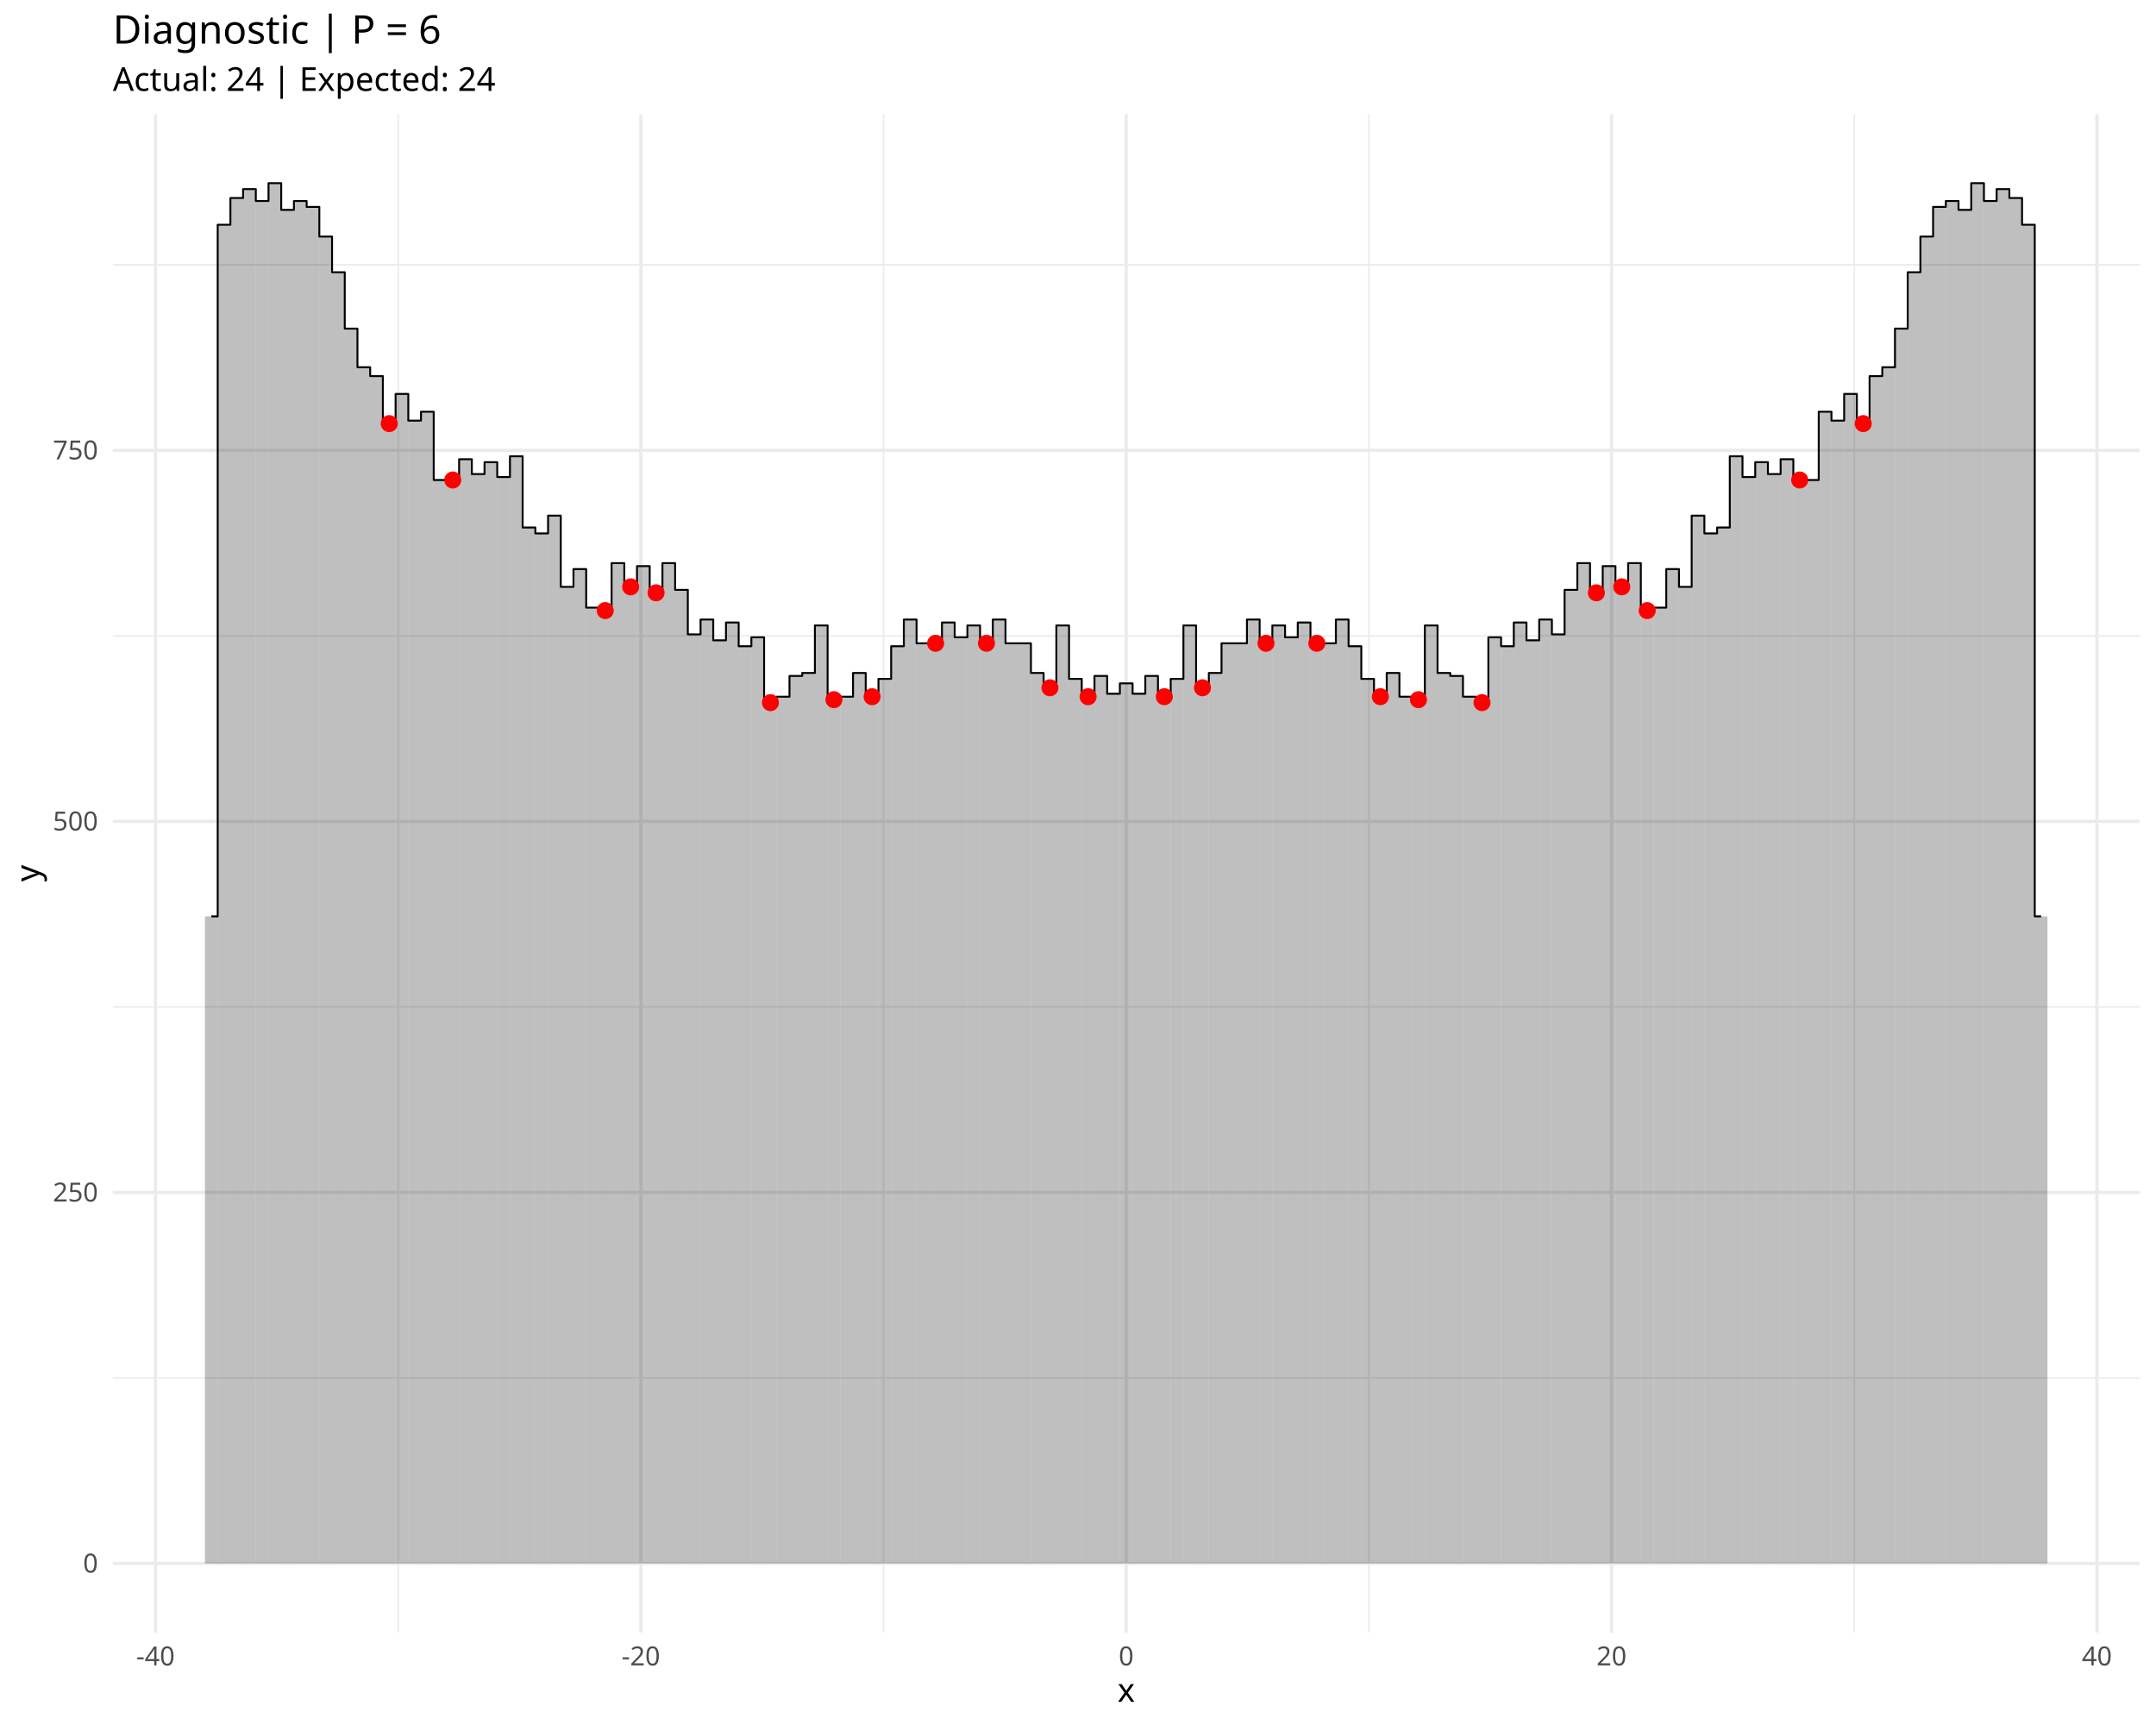
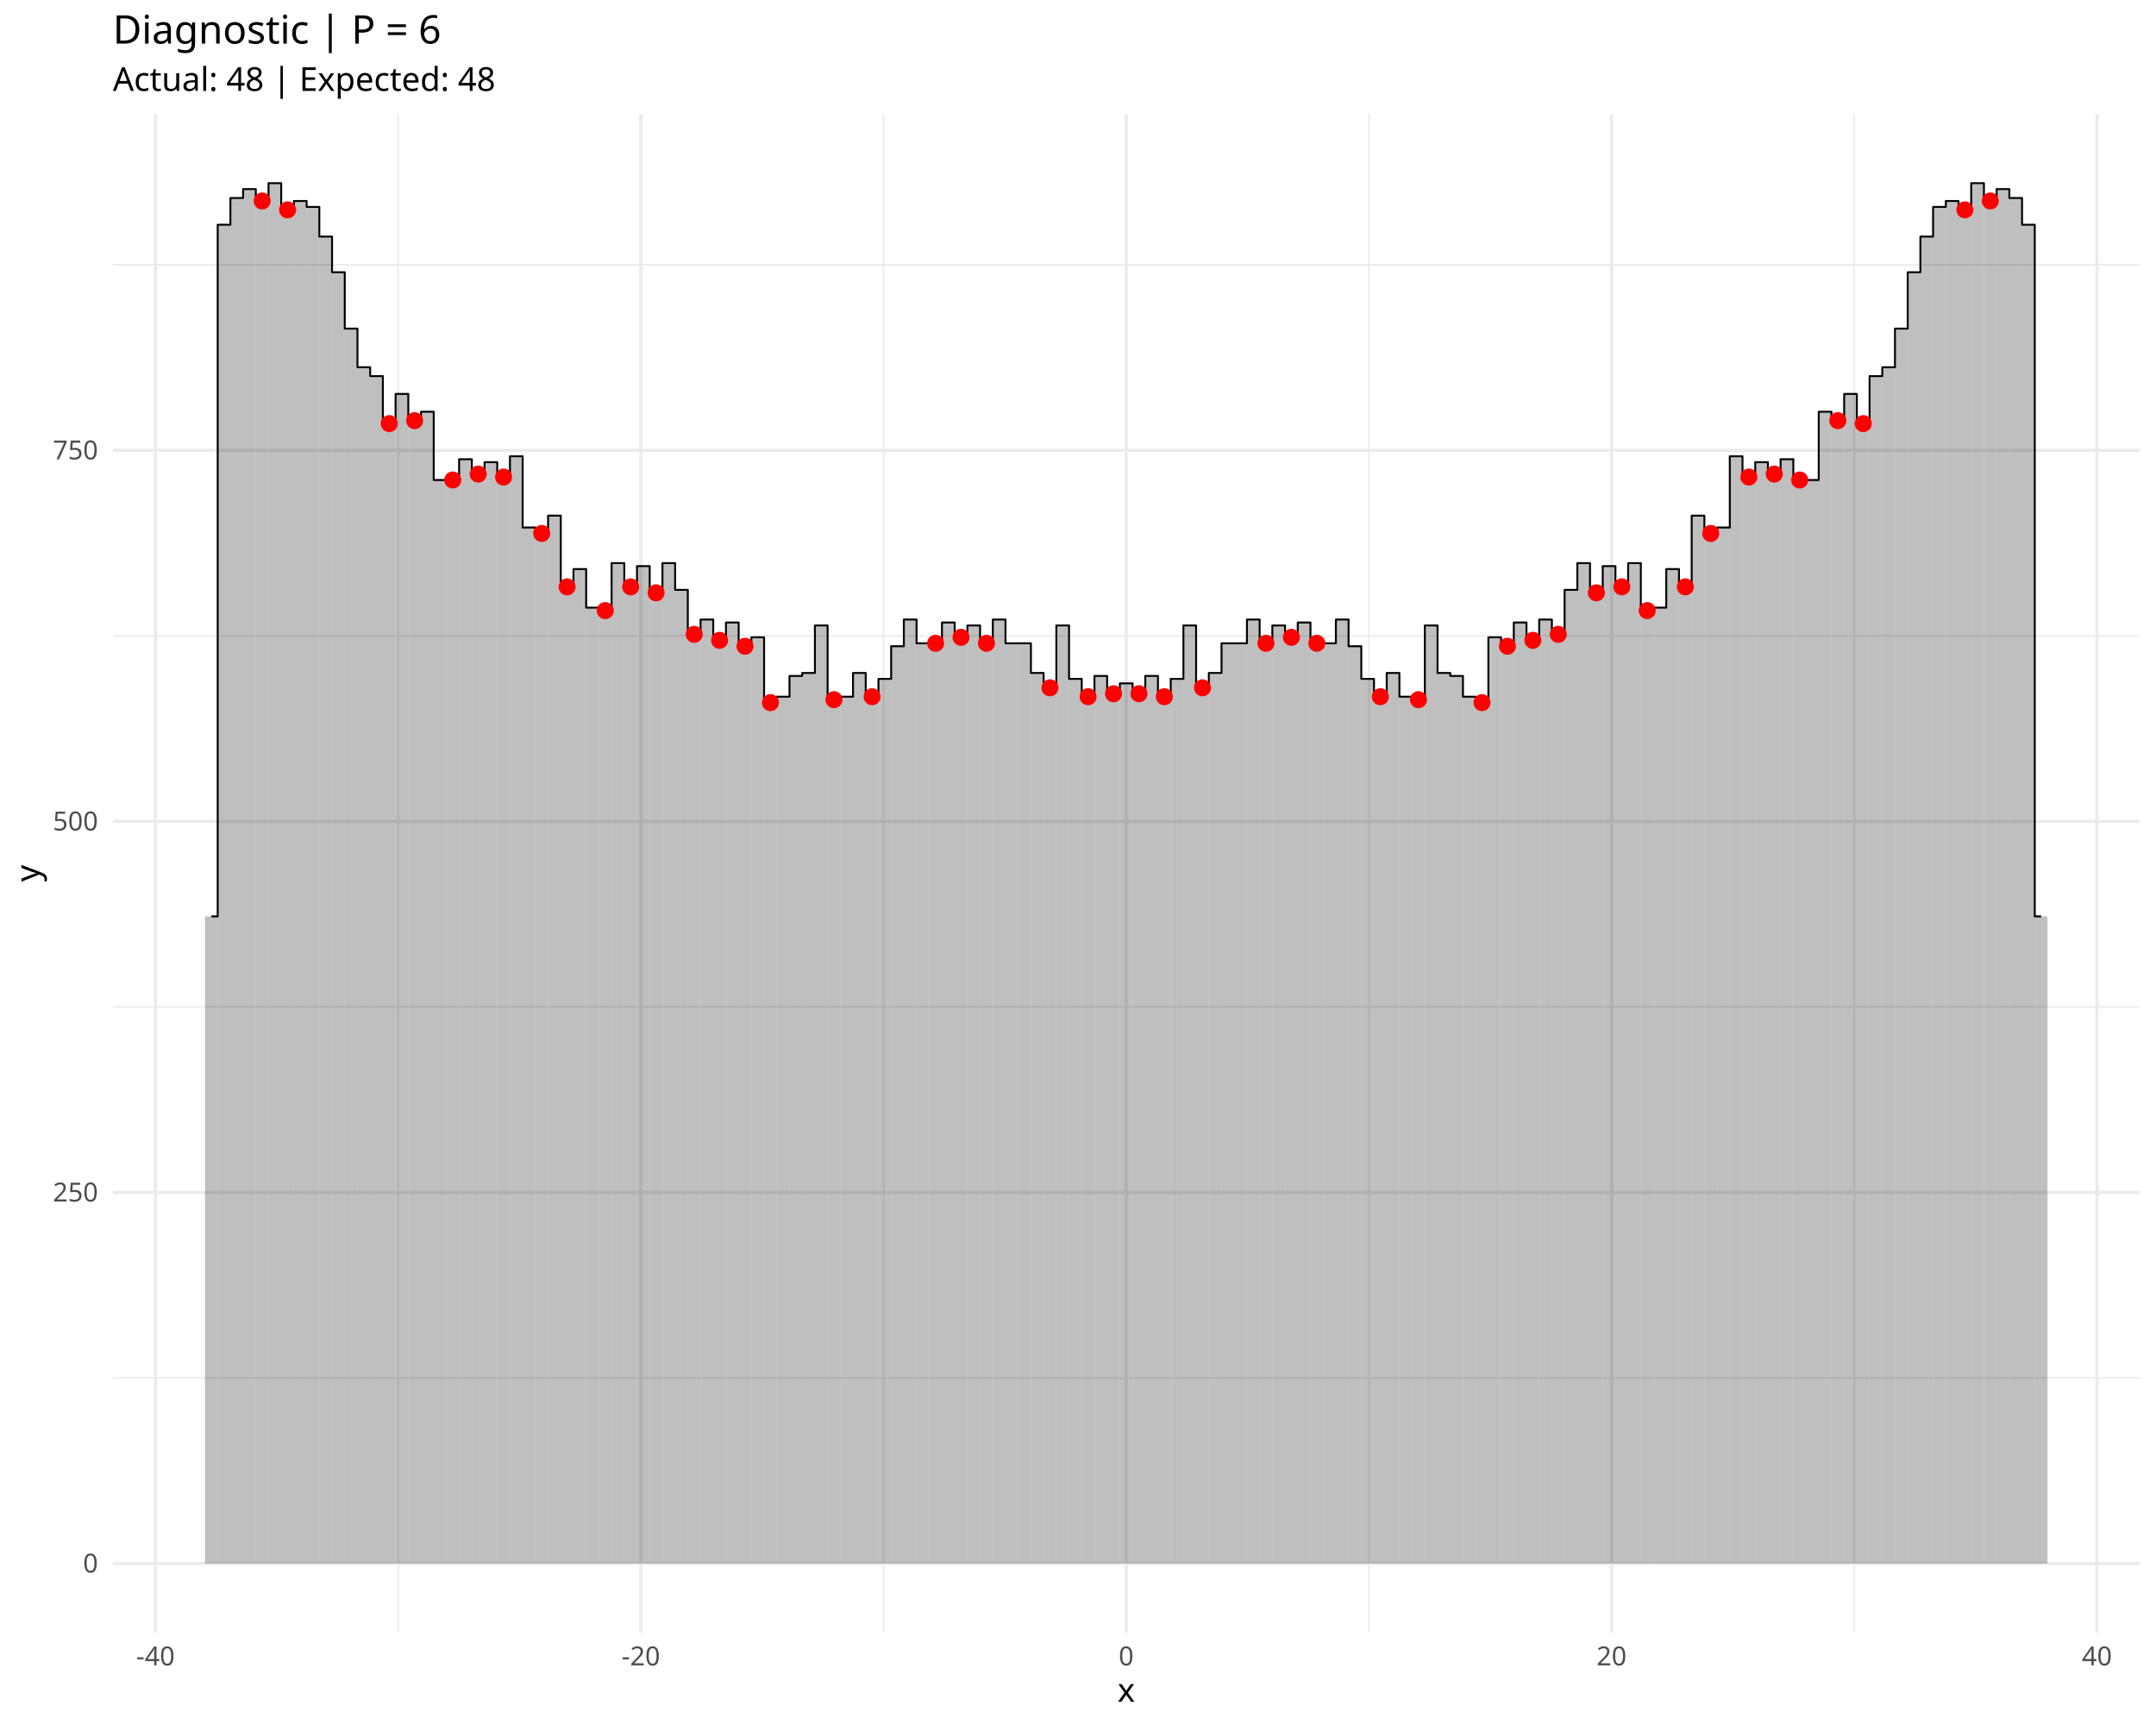
<svg xmlns="http://www.w3.org/2000/svg" class="svglite" data-engine-version="2.0" width="720.00pt" height="576.00pt" viewBox="0 0 720.00 576.00">
  <defs>
    <style type="text/css">
    .svglite line, .svglite polyline, .svglite polygon, .svglite path, .svglite rect, .svglite circle {
      fill: none;
      stroke: #000000;
      stroke-linecap: round;
      stroke-linejoin: round;
      stroke-miterlimit: 10.00;
    }
  </style>
  </defs>
  <rect width="100%" height="100%" style="stroke: none; fill: #FFFFFF;" />
  <defs>
    <clipPath id="cpMC4wMHw3MjAuMDB8MC4wMHw1NzYuMDA=">
      <rect x="0.00" y="0.00" width="720.00" height="576.00" />
    </clipPath>
  </defs>
  <g clip-path="url(#cpMC4wMHw3MjAuMDB8MC4wMHw1NzYuMDA=)">
    <rect x="0.00" y="0.00" width="720.00" height="576.00" style="stroke-width: 1.07; stroke: none; fill: #FFFFFF;" />
  </g>
  <defs>
    <clipPath id="cpMzcuNjl8NzE0LjUyfDM4LjEyfDU0NS4xMQ==">
      <rect x="37.69" y="38.12" width="676.83" height="507.00" />
    </clipPath>
  </defs>
  <g clip-path="url(#cpMzcuNjl8NzE0LjUyfDM4LjEyfDU0NS4xMQ==)">
    <polyline points="37.69,460.12 714.52,460.12 " style="stroke-width: 0.53; stroke: #EBEBEB; stroke-linecap: butt;" />
    <polyline points="37.69,336.22 714.52,336.22 " style="stroke-width: 0.53; stroke: #EBEBEB; stroke-linecap: butt;" />
    <polyline points="37.69,212.32 714.52,212.32 " style="stroke-width: 0.53; stroke: #EBEBEB; stroke-linecap: butt;" />
    <polyline points="37.69,88.42 714.52,88.42 " style="stroke-width: 0.53; stroke: #EBEBEB; stroke-linecap: butt;" />
    <polyline points="132.97,545.11 132.97,38.12 " style="stroke-width: 0.53; stroke: #EBEBEB; stroke-linecap: butt;" />
    <polyline points="295.06,545.11 295.06,38.12 " style="stroke-width: 0.53; stroke: #EBEBEB; stroke-linecap: butt;" />
    <polyline points="457.15,545.11 457.15,38.12 " style="stroke-width: 0.53; stroke: #EBEBEB; stroke-linecap: butt;" />
    <polyline points="619.24,545.11 619.24,38.12 " style="stroke-width: 0.53; stroke: #EBEBEB; stroke-linecap: butt;" />
    <polyline points="37.69,522.07 714.52,522.07 " style="stroke-width: 1.07; stroke: #EBEBEB; stroke-linecap: butt;" />
    <polyline points="37.69,398.17 714.52,398.17 " style="stroke-width: 1.07; stroke: #EBEBEB; stroke-linecap: butt;" />
    <polyline points="37.69,274.27 714.52,274.27 " style="stroke-width: 1.07; stroke: #EBEBEB; stroke-linecap: butt;" />
    <polyline points="37.69,150.37 714.52,150.37 " style="stroke-width: 1.07; stroke: #EBEBEB; stroke-linecap: butt;" />
    <polyline points="51.93,545.11 51.93,38.12 " style="stroke-width: 1.07; stroke: #EBEBEB; stroke-linecap: butt;" />
    <polyline points="214.02,545.11 214.02,38.12 " style="stroke-width: 1.07; stroke: #EBEBEB; stroke-linecap: butt;" />
    <polyline points="376.10,545.11 376.10,38.12 " style="stroke-width: 1.07; stroke: #EBEBEB; stroke-linecap: butt;" />
    <polyline points="538.19,545.11 538.19,38.12 " style="stroke-width: 1.07; stroke: #EBEBEB; stroke-linecap: butt;" />
    <polyline points="700.28,545.11 700.28,38.12 " style="stroke-width: 1.07; stroke: #EBEBEB; stroke-linecap: butt;" />
    <rect x="68.45" y="305.99" width="4.24" height="216.08" style="stroke-width: 1.07; stroke: none; stroke-linecap: butt; stroke-linejoin: miter; fill: #000000; fill-opacity: 0.25;" />
    <rect x="72.70" y="75.04" width="4.24" height="447.03" style="stroke-width: 1.07; stroke: none; stroke-linecap: butt; stroke-linejoin: miter; fill: #000000; fill-opacity: 0.25;" />
    <rect x="76.94" y="66.12" width="4.24" height="455.95" style="stroke-width: 1.07; stroke: none; stroke-linecap: butt; stroke-linejoin: miter; fill: #000000; fill-opacity: 0.25;" />
    <rect x="81.18" y="63.14" width="4.24" height="458.92" style="stroke-width: 1.07; stroke: none; stroke-linecap: butt; stroke-linejoin: miter; fill: #000000; fill-opacity: 0.25;" />
    <rect x="85.43" y="67.11" width="4.24" height="454.96" style="stroke-width: 1.07; stroke: none; stroke-linecap: butt; stroke-linejoin: miter; fill: #000000; fill-opacity: 0.25;" />
    <rect x="89.67" y="61.16" width="4.24" height="460.91" style="stroke-width: 1.07; stroke: none; stroke-linecap: butt; stroke-linejoin: miter; fill: #000000; fill-opacity: 0.25;" />
    <rect x="93.91" y="70.08" width="4.24" height="451.98" style="stroke-width: 1.07; stroke: none; stroke-linecap: butt; stroke-linejoin: miter; fill: #000000; fill-opacity: 0.25;" />
    <rect x="98.16" y="67.11" width="4.24" height="454.96" style="stroke-width: 1.07; stroke: none; stroke-linecap: butt; stroke-linejoin: miter; fill: #000000; fill-opacity: 0.25;" />
    <rect x="102.40" y="69.09" width="4.24" height="452.98" style="stroke-width: 1.07; stroke: none; stroke-linecap: butt; stroke-linejoin: miter; fill: #000000; fill-opacity: 0.25;" />
    <rect x="106.64" y="79.00" width="4.24" height="443.06" style="stroke-width: 1.07; stroke: none; stroke-linecap: butt; stroke-linejoin: miter; fill: #000000; fill-opacity: 0.25;" />
    <rect x="110.89" y="90.90" width="4.24" height="431.17" style="stroke-width: 1.07; stroke: none; stroke-linecap: butt; stroke-linejoin: miter; fill: #000000; fill-opacity: 0.25;" />
    <rect x="115.13" y="109.73" width="4.24" height="412.34" style="stroke-width: 1.07; stroke: none; stroke-linecap: butt; stroke-linejoin: miter; fill: #000000; fill-opacity: 0.25;" />
    <rect x="119.37" y="122.62" width="4.24" height="399.45" style="stroke-width: 1.07; stroke: none; stroke-linecap: butt; stroke-linejoin: miter; fill: #000000; fill-opacity: 0.25;" />
    <rect x="123.62" y="125.59" width="4.24" height="396.48" style="stroke-width: 1.07; stroke: none; stroke-linecap: butt; stroke-linejoin: miter; fill: #000000; fill-opacity: 0.25;" />
    <rect x="127.86" y="141.45" width="4.24" height="380.62" style="stroke-width: 1.07; stroke: none; stroke-linecap: butt; stroke-linejoin: miter; fill: #000000; fill-opacity: 0.25;" />
    <rect x="132.11" y="131.54" width="4.24" height="390.53" style="stroke-width: 1.07; stroke: none; stroke-linecap: butt; stroke-linejoin: miter; fill: #000000; fill-opacity: 0.25;" />
    <rect x="136.35" y="140.46" width="4.24" height="381.61" style="stroke-width: 1.07; stroke: none; stroke-linecap: butt; stroke-linejoin: miter; fill: #000000; fill-opacity: 0.25;" />
    <rect x="140.59" y="137.48" width="4.24" height="384.58" style="stroke-width: 1.07; stroke: none; stroke-linecap: butt; stroke-linejoin: miter; fill: #000000; fill-opacity: 0.25;" />
    <rect x="144.84" y="160.28" width="4.24" height="361.79" style="stroke-width: 1.07; stroke: none; stroke-linecap: butt; stroke-linejoin: miter; fill: #000000; fill-opacity: 0.25;" />
    <rect x="149.08" y="160.28" width="4.24" height="361.79" style="stroke-width: 1.07; stroke: none; stroke-linecap: butt; stroke-linejoin: miter; fill: #000000; fill-opacity: 0.25;" />
    <rect x="153.32" y="153.34" width="4.24" height="368.72" style="stroke-width: 1.07; stroke: none; stroke-linecap: butt; stroke-linejoin: miter; fill: #000000; fill-opacity: 0.25;" />
    <rect x="157.57" y="158.30" width="4.24" height="363.77" style="stroke-width: 1.07; stroke: none; stroke-linecap: butt; stroke-linejoin: miter; fill: #000000; fill-opacity: 0.25;" />
    <rect x="161.81" y="154.33" width="4.24" height="367.73" style="stroke-width: 1.07; stroke: none; stroke-linecap: butt; stroke-linejoin: miter; fill: #000000; fill-opacity: 0.25;" />
    <rect x="166.05" y="159.29" width="4.24" height="362.78" style="stroke-width: 1.07; stroke: none; stroke-linecap: butt; stroke-linejoin: miter; fill: #000000; fill-opacity: 0.25;" />
    <rect x="170.30" y="152.35" width="4.24" height="369.72" style="stroke-width: 1.07; stroke: none; stroke-linecap: butt; stroke-linejoin: miter; fill: #000000; fill-opacity: 0.25;" />
    <rect x="174.54" y="176.14" width="4.24" height="345.93" style="stroke-width: 1.07; stroke: none; stroke-linecap: butt; stroke-linejoin: miter; fill: #000000; fill-opacity: 0.25;" />
    <rect x="178.78" y="178.12" width="4.24" height="343.94" style="stroke-width: 1.07; stroke: none; stroke-linecap: butt; stroke-linejoin: miter; fill: #000000; fill-opacity: 0.25;" />
    <rect x="183.03" y="172.18" width="4.24" height="349.89" style="stroke-width: 1.07; stroke: none; stroke-linecap: butt; stroke-linejoin: miter; fill: #000000; fill-opacity: 0.25;" />
    <rect x="187.27" y="195.96" width="4.24" height="326.10" style="stroke-width: 1.07; stroke: none; stroke-linecap: butt; stroke-linejoin: miter; fill: #000000; fill-opacity: 0.25;" />
    <rect x="191.51" y="190.02" width="4.24" height="332.05" style="stroke-width: 1.07; stroke: none; stroke-linecap: butt; stroke-linejoin: miter; fill: #000000; fill-opacity: 0.25;" />
    <rect x="195.76" y="202.90" width="4.24" height="319.16" style="stroke-width: 1.07; stroke: none; stroke-linecap: butt; stroke-linejoin: miter; fill: #000000; fill-opacity: 0.25;" />
    <rect x="200.00" y="203.89" width="4.24" height="318.17" style="stroke-width: 1.07; stroke: none; stroke-linecap: butt; stroke-linejoin: miter; fill: #000000; fill-opacity: 0.25;" />
    <rect x="204.24" y="188.03" width="4.24" height="334.03" style="stroke-width: 1.07; stroke: none; stroke-linecap: butt; stroke-linejoin: miter; fill: #000000; fill-opacity: 0.25;" />
    <rect x="208.49" y="195.96" width="4.24" height="326.10" style="stroke-width: 1.07; stroke: none; stroke-linecap: butt; stroke-linejoin: miter; fill: #000000; fill-opacity: 0.25;" />
    <rect x="212.73" y="189.03" width="4.24" height="333.04" style="stroke-width: 1.07; stroke: none; stroke-linecap: butt; stroke-linejoin: miter; fill: #000000; fill-opacity: 0.25;" />
    <rect x="216.97" y="197.95" width="4.24" height="324.12" style="stroke-width: 1.07; stroke: none; stroke-linecap: butt; stroke-linejoin: miter; fill: #000000; fill-opacity: 0.25;" />
    <rect x="221.22" y="188.03" width="4.24" height="334.03" style="stroke-width: 1.07; stroke: none; stroke-linecap: butt; stroke-linejoin: miter; fill: #000000; fill-opacity: 0.25;" />
    <rect x="225.46" y="196.96" width="4.24" height="325.11" style="stroke-width: 1.07; stroke: none; stroke-linecap: butt; stroke-linejoin: miter; fill: #000000; fill-opacity: 0.25;" />
    <rect x="229.70" y="211.82" width="4.24" height="310.24" style="stroke-width: 1.07; stroke: none; stroke-linecap: butt; stroke-linejoin: miter; fill: #000000; fill-opacity: 0.25;" />
    <rect x="233.95" y="206.87" width="4.24" height="315.20" style="stroke-width: 1.07; stroke: none; stroke-linecap: butt; stroke-linejoin: miter; fill: #000000; fill-opacity: 0.25;" />
    <rect x="238.19" y="213.81" width="4.24" height="308.26" style="stroke-width: 1.07; stroke: none; stroke-linecap: butt; stroke-linejoin: miter; fill: #000000; fill-opacity: 0.25;" />
    <rect x="242.44" y="207.86" width="4.24" height="314.21" style="stroke-width: 1.07; stroke: none; stroke-linecap: butt; stroke-linejoin: miter; fill: #000000; fill-opacity: 0.25;" />
    <rect x="246.68" y="215.79" width="4.24" height="306.28" style="stroke-width: 1.07; stroke: none; stroke-linecap: butt; stroke-linejoin: miter; fill: #000000; fill-opacity: 0.25;" />
    <rect x="250.92" y="212.81" width="4.24" height="309.25" style="stroke-width: 1.07; stroke: none; stroke-linecap: butt; stroke-linejoin: miter; fill: #000000; fill-opacity: 0.25;" />
    <rect x="255.17" y="234.62" width="4.24" height="287.45" style="stroke-width: 1.07; stroke: none; stroke-linecap: butt; stroke-linejoin: miter; fill: #000000; fill-opacity: 0.25;" />
    <rect x="259.41" y="232.64" width="4.24" height="289.43" style="stroke-width: 1.07; stroke: none; stroke-linecap: butt; stroke-linejoin: miter; fill: #000000; fill-opacity: 0.25;" />
    <rect x="263.65" y="225.70" width="4.24" height="296.37" style="stroke-width: 1.07; stroke: none; stroke-linecap: butt; stroke-linejoin: miter; fill: #000000; fill-opacity: 0.25;" />
    <rect x="267.90" y="224.71" width="4.24" height="297.36" style="stroke-width: 1.07; stroke: none; stroke-linecap: butt; stroke-linejoin: miter; fill: #000000; fill-opacity: 0.25;" />
    <rect x="272.14" y="208.85" width="4.24" height="313.22" style="stroke-width: 1.07; stroke: none; stroke-linecap: butt; stroke-linejoin: miter; fill: #000000; fill-opacity: 0.25;" />
    <rect x="276.38" y="233.63" width="4.24" height="288.44" style="stroke-width: 1.07; stroke: none; stroke-linecap: butt; stroke-linejoin: miter; fill: #000000; fill-opacity: 0.25;" />
    <rect x="280.63" y="232.64" width="4.24" height="289.43" style="stroke-width: 1.07; stroke: none; stroke-linecap: butt; stroke-linejoin: miter; fill: #000000; fill-opacity: 0.25;" />
    <rect x="284.87" y="224.71" width="4.24" height="297.36" style="stroke-width: 1.07; stroke: none; stroke-linecap: butt; stroke-linejoin: miter; fill: #000000; fill-opacity: 0.25;" />
    <rect x="289.11" y="232.64" width="4.24" height="289.43" style="stroke-width: 1.07; stroke: none; stroke-linecap: butt; stroke-linejoin: miter; fill: #000000; fill-opacity: 0.25;" />
    <rect x="293.36" y="226.69" width="4.24" height="295.38" style="stroke-width: 1.07; stroke: none; stroke-linecap: butt; stroke-linejoin: miter; fill: #000000; fill-opacity: 0.25;" />
    <rect x="297.60" y="215.79" width="4.24" height="306.28" style="stroke-width: 1.07; stroke: none; stroke-linecap: butt; stroke-linejoin: miter; fill: #000000; fill-opacity: 0.25;" />
    <rect x="301.84" y="206.87" width="4.24" height="315.20" style="stroke-width: 1.07; stroke: none; stroke-linecap: butt; stroke-linejoin: miter; fill: #000000; fill-opacity: 0.25;" />
    <rect x="306.09" y="214.80" width="4.24" height="307.27" style="stroke-width: 1.07; stroke: none; stroke-linecap: butt; stroke-linejoin: miter; fill: #000000; fill-opacity: 0.25;" />
    <rect x="310.33" y="214.80" width="4.24" height="307.27" style="stroke-width: 1.07; stroke: none; stroke-linecap: butt; stroke-linejoin: miter; fill: #000000; fill-opacity: 0.25;" />
    <rect x="314.57" y="207.86" width="4.24" height="314.21" style="stroke-width: 1.07; stroke: none; stroke-linecap: butt; stroke-linejoin: miter; fill: #000000; fill-opacity: 0.25;" />
    <rect x="318.82" y="212.81" width="4.24" height="309.25" style="stroke-width: 1.07; stroke: none; stroke-linecap: butt; stroke-linejoin: miter; fill: #000000; fill-opacity: 0.25;" />
    <rect x="323.06" y="208.85" width="4.24" height="313.22" style="stroke-width: 1.07; stroke: none; stroke-linecap: butt; stroke-linejoin: miter; fill: #000000; fill-opacity: 0.25;" />
    <rect x="327.30" y="214.80" width="4.24" height="307.27" style="stroke-width: 1.07; stroke: none; stroke-linecap: butt; stroke-linejoin: miter; fill: #000000; fill-opacity: 0.25;" />
    <rect x="331.55" y="206.87" width="4.24" height="315.20" style="stroke-width: 1.07; stroke: none; stroke-linecap: butt; stroke-linejoin: miter; fill: #000000; fill-opacity: 0.25;" />
    <rect x="335.79" y="214.80" width="4.24" height="307.27" style="stroke-width: 1.07; stroke: none; stroke-linecap: butt; stroke-linejoin: miter; fill: #000000; fill-opacity: 0.25;" />
    <rect x="340.03" y="214.80" width="4.24" height="307.27" style="stroke-width: 1.07; stroke: none; stroke-linecap: butt; stroke-linejoin: miter; fill: #000000; fill-opacity: 0.25;" />
    <rect x="344.28" y="224.71" width="4.24" height="297.36" style="stroke-width: 1.07; stroke: none; stroke-linecap: butt; stroke-linejoin: miter; fill: #000000; fill-opacity: 0.25;" />
    <rect x="348.52" y="229.66" width="4.24" height="292.40" style="stroke-width: 1.07; stroke: none; stroke-linecap: butt; stroke-linejoin: miter; fill: #000000; fill-opacity: 0.25;" />
    <rect x="352.77" y="208.85" width="4.24" height="313.22" style="stroke-width: 1.07; stroke: none; stroke-linecap: butt; stroke-linejoin: miter; fill: #000000; fill-opacity: 0.25;" />
    <rect x="357.01" y="226.69" width="4.24" height="295.38" style="stroke-width: 1.07; stroke: none; stroke-linecap: butt; stroke-linejoin: miter; fill: #000000; fill-opacity: 0.25;" />
    <rect x="361.25" y="232.64" width="4.24" height="289.43" style="stroke-width: 1.07; stroke: none; stroke-linecap: butt; stroke-linejoin: miter; fill: #000000; fill-opacity: 0.25;" />
    <rect x="365.50" y="225.70" width="4.24" height="296.37" style="stroke-width: 1.07; stroke: none; stroke-linecap: butt; stroke-linejoin: miter; fill: #000000; fill-opacity: 0.25;" />
    <rect x="369.74" y="231.65" width="4.24" height="290.42" style="stroke-width: 1.07; stroke: none; stroke-linecap: butt; stroke-linejoin: miter; fill: #000000; fill-opacity: 0.25;" />
    <rect x="373.98" y="228.18" width="4.24" height="293.89" style="stroke-width: 1.07; stroke: none; stroke-linecap: butt; stroke-linejoin: miter; fill: #000000; fill-opacity: 0.25;" />
    <rect x="378.23" y="231.65" width="4.24" height="290.42" style="stroke-width: 1.07; stroke: none; stroke-linecap: butt; stroke-linejoin: miter; fill: #000000; fill-opacity: 0.25;" />
    <rect x="382.47" y="225.70" width="4.24" height="296.37" style="stroke-width: 1.07; stroke: none; stroke-linecap: butt; stroke-linejoin: miter; fill: #000000; fill-opacity: 0.25;" />
    <rect x="386.71" y="232.64" width="4.24" height="289.43" style="stroke-width: 1.07; stroke: none; stroke-linecap: butt; stroke-linejoin: miter; fill: #000000; fill-opacity: 0.25;" />
    <rect x="390.96" y="226.69" width="4.24" height="295.38" style="stroke-width: 1.07; stroke: none; stroke-linecap: butt; stroke-linejoin: miter; fill: #000000; fill-opacity: 0.25;" />
    <rect x="395.20" y="208.85" width="4.24" height="313.22" style="stroke-width: 1.07; stroke: none; stroke-linecap: butt; stroke-linejoin: miter; fill: #000000; fill-opacity: 0.25;" />
    <rect x="399.44" y="229.66" width="4.24" height="292.40" style="stroke-width: 1.07; stroke: none; stroke-linecap: butt; stroke-linejoin: miter; fill: #000000; fill-opacity: 0.25;" />
    <rect x="403.69" y="224.71" width="4.24" height="297.36" style="stroke-width: 1.07; stroke: none; stroke-linecap: butt; stroke-linejoin: miter; fill: #000000; fill-opacity: 0.25;" />
    <rect x="407.93" y="214.80" width="4.24" height="307.27" style="stroke-width: 1.07; stroke: none; stroke-linecap: butt; stroke-linejoin: miter; fill: #000000; fill-opacity: 0.25;" />
    <rect x="412.17" y="214.80" width="4.24" height="307.27" style="stroke-width: 1.07; stroke: none; stroke-linecap: butt; stroke-linejoin: miter; fill: #000000; fill-opacity: 0.25;" />
    <rect x="416.42" y="206.87" width="4.24" height="315.20" style="stroke-width: 1.07; stroke: none; stroke-linecap: butt; stroke-linejoin: miter; fill: #000000; fill-opacity: 0.25;" />
    <rect x="420.66" y="214.80" width="4.24" height="307.27" style="stroke-width: 1.07; stroke: none; stroke-linecap: butt; stroke-linejoin: miter; fill: #000000; fill-opacity: 0.25;" />
    <rect x="424.90" y="208.85" width="4.24" height="313.22" style="stroke-width: 1.07; stroke: none; stroke-linecap: butt; stroke-linejoin: miter; fill: #000000; fill-opacity: 0.25;" />
    <rect x="429.15" y="212.81" width="4.24" height="309.25" style="stroke-width: 1.07; stroke: none; stroke-linecap: butt; stroke-linejoin: miter; fill: #000000; fill-opacity: 0.25;" />
    <rect x="433.39" y="207.86" width="4.24" height="314.21" style="stroke-width: 1.07; stroke: none; stroke-linecap: butt; stroke-linejoin: miter; fill: #000000; fill-opacity: 0.25;" />
    <rect x="437.63" y="214.80" width="4.24" height="307.27" style="stroke-width: 1.07; stroke: none; stroke-linecap: butt; stroke-linejoin: miter; fill: #000000; fill-opacity: 0.25;" />
    <rect x="441.88" y="214.80" width="4.24" height="307.27" style="stroke-width: 1.07; stroke: none; stroke-linecap: butt; stroke-linejoin: miter; fill: #000000; fill-opacity: 0.25;" />
    <rect x="446.12" y="206.87" width="4.24" height="315.20" style="stroke-width: 1.07; stroke: none; stroke-linecap: butt; stroke-linejoin: miter; fill: #000000; fill-opacity: 0.25;" />
    <rect x="450.36" y="215.79" width="4.24" height="306.28" style="stroke-width: 1.07; stroke: none; stroke-linecap: butt; stroke-linejoin: miter; fill: #000000; fill-opacity: 0.25;" />
    <rect x="454.61" y="226.69" width="4.24" height="295.38" style="stroke-width: 1.07; stroke: none; stroke-linecap: butt; stroke-linejoin: miter; fill: #000000; fill-opacity: 0.25;" />
    <rect x="458.85" y="232.64" width="4.24" height="289.43" style="stroke-width: 1.07; stroke: none; stroke-linecap: butt; stroke-linejoin: miter; fill: #000000; fill-opacity: 0.25;" />
    <rect x="463.10" y="224.71" width="4.24" height="297.36" style="stroke-width: 1.07; stroke: none; stroke-linecap: butt; stroke-linejoin: miter; fill: #000000; fill-opacity: 0.25;" />
    <rect x="467.34" y="232.64" width="4.24" height="289.43" style="stroke-width: 1.07; stroke: none; stroke-linecap: butt; stroke-linejoin: miter; fill: #000000; fill-opacity: 0.25;" />
    <rect x="471.58" y="233.63" width="4.24" height="288.44" style="stroke-width: 1.07; stroke: none; stroke-linecap: butt; stroke-linejoin: miter; fill: #000000; fill-opacity: 0.25;" />
    <rect x="475.83" y="208.85" width="4.24" height="313.22" style="stroke-width: 1.07; stroke: none; stroke-linecap: butt; stroke-linejoin: miter; fill: #000000; fill-opacity: 0.25;" />
    <rect x="480.07" y="224.71" width="4.24" height="297.36" style="stroke-width: 1.07; stroke: none; stroke-linecap: butt; stroke-linejoin: miter; fill: #000000; fill-opacity: 0.25;" />
    <rect x="484.31" y="225.70" width="4.24" height="296.37" style="stroke-width: 1.07; stroke: none; stroke-linecap: butt; stroke-linejoin: miter; fill: #000000; fill-opacity: 0.25;" />
    <rect x="488.56" y="232.64" width="4.24" height="289.43" style="stroke-width: 1.07; stroke: none; stroke-linecap: butt; stroke-linejoin: miter; fill: #000000; fill-opacity: 0.25;" />
    <rect x="492.80" y="234.62" width="4.24" height="287.45" style="stroke-width: 1.07; stroke: none; stroke-linecap: butt; stroke-linejoin: miter; fill: #000000; fill-opacity: 0.25;" />
    <rect x="497.04" y="212.81" width="4.24" height="309.25" style="stroke-width: 1.07; stroke: none; stroke-linecap: butt; stroke-linejoin: miter; fill: #000000; fill-opacity: 0.25;" />
    <rect x="501.29" y="215.79" width="4.24" height="306.28" style="stroke-width: 1.07; stroke: none; stroke-linecap: butt; stroke-linejoin: miter; fill: #000000; fill-opacity: 0.25;" />
    <rect x="505.53" y="207.86" width="4.24" height="314.21" style="stroke-width: 1.07; stroke: none; stroke-linecap: butt; stroke-linejoin: miter; fill: #000000; fill-opacity: 0.25;" />
    <rect x="509.77" y="213.81" width="4.24" height="308.26" style="stroke-width: 1.07; stroke: none; stroke-linecap: butt; stroke-linejoin: miter; fill: #000000; fill-opacity: 0.25;" />
    <rect x="514.02" y="206.87" width="4.24" height="315.20" style="stroke-width: 1.07; stroke: none; stroke-linecap: butt; stroke-linejoin: miter; fill: #000000; fill-opacity: 0.25;" />
    <rect x="518.26" y="211.82" width="4.24" height="310.24" style="stroke-width: 1.07; stroke: none; stroke-linecap: butt; stroke-linejoin: miter; fill: #000000; fill-opacity: 0.25;" />
    <rect x="522.50" y="196.96" width="4.24" height="325.11" style="stroke-width: 1.07; stroke: none; stroke-linecap: butt; stroke-linejoin: miter; fill: #000000; fill-opacity: 0.25;" />
    <rect x="526.75" y="188.03" width="4.24" height="334.03" style="stroke-width: 1.07; stroke: none; stroke-linecap: butt; stroke-linejoin: miter; fill: #000000; fill-opacity: 0.25;" />
    <rect x="530.99" y="197.95" width="4.24" height="324.12" style="stroke-width: 1.07; stroke: none; stroke-linecap: butt; stroke-linejoin: miter; fill: #000000; fill-opacity: 0.25;" />
    <rect x="535.23" y="189.03" width="4.24" height="333.04" style="stroke-width: 1.07; stroke: none; stroke-linecap: butt; stroke-linejoin: miter; fill: #000000; fill-opacity: 0.25;" />
    <rect x="539.48" y="195.96" width="4.24" height="326.10" style="stroke-width: 1.07; stroke: none; stroke-linecap: butt; stroke-linejoin: miter; fill: #000000; fill-opacity: 0.25;" />
    <rect x="543.72" y="188.03" width="4.24" height="334.03" style="stroke-width: 1.07; stroke: none; stroke-linecap: butt; stroke-linejoin: miter; fill: #000000; fill-opacity: 0.25;" />
    <rect x="547.96" y="203.89" width="4.24" height="318.17" style="stroke-width: 1.07; stroke: none; stroke-linecap: butt; stroke-linejoin: miter; fill: #000000; fill-opacity: 0.25;" />
    <rect x="552.21" y="202.90" width="4.24" height="319.16" style="stroke-width: 1.07; stroke: none; stroke-linecap: butt; stroke-linejoin: miter; fill: #000000; fill-opacity: 0.25;" />
    <rect x="556.45" y="190.02" width="4.24" height="332.05" style="stroke-width: 1.07; stroke: none; stroke-linecap: butt; stroke-linejoin: miter; fill: #000000; fill-opacity: 0.25;" />
    <rect x="560.70" y="195.96" width="4.24" height="326.10" style="stroke-width: 1.07; stroke: none; stroke-linecap: butt; stroke-linejoin: miter; fill: #000000; fill-opacity: 0.25;" />
    <rect x="564.94" y="172.18" width="4.24" height="349.89" style="stroke-width: 1.07; stroke: none; stroke-linecap: butt; stroke-linejoin: miter; fill: #000000; fill-opacity: 0.25;" />
    <rect x="569.18" y="178.12" width="4.24" height="343.94" style="stroke-width: 1.07; stroke: none; stroke-linecap: butt; stroke-linejoin: miter; fill: #000000; fill-opacity: 0.25;" />
    <rect x="573.43" y="176.14" width="4.24" height="345.93" style="stroke-width: 1.07; stroke: none; stroke-linecap: butt; stroke-linejoin: miter; fill: #000000; fill-opacity: 0.25;" />
    <rect x="577.67" y="152.35" width="4.24" height="369.72" style="stroke-width: 1.07; stroke: none; stroke-linecap: butt; stroke-linejoin: miter; fill: #000000; fill-opacity: 0.25;" />
    <rect x="581.91" y="159.29" width="4.24" height="362.78" style="stroke-width: 1.07; stroke: none; stroke-linecap: butt; stroke-linejoin: miter; fill: #000000; fill-opacity: 0.25;" />
    <rect x="586.16" y="154.33" width="4.24" height="367.73" style="stroke-width: 1.07; stroke: none; stroke-linecap: butt; stroke-linejoin: miter; fill: #000000; fill-opacity: 0.25;" />
    <rect x="590.40" y="158.30" width="4.24" height="363.77" style="stroke-width: 1.07; stroke: none; stroke-linecap: butt; stroke-linejoin: miter; fill: #000000; fill-opacity: 0.25;" />
    <rect x="594.64" y="153.34" width="4.24" height="368.72" style="stroke-width: 1.07; stroke: none; stroke-linecap: butt; stroke-linejoin: miter; fill: #000000; fill-opacity: 0.25;" />
    <rect x="598.89" y="160.28" width="4.24" height="361.79" style="stroke-width: 1.07; stroke: none; stroke-linecap: butt; stroke-linejoin: miter; fill: #000000; fill-opacity: 0.25;" />
    <rect x="603.13" y="160.28" width="4.24" height="361.79" style="stroke-width: 1.07; stroke: none; stroke-linecap: butt; stroke-linejoin: miter; fill: #000000; fill-opacity: 0.25;" />
    <rect x="607.37" y="137.48" width="4.24" height="384.58" style="stroke-width: 1.07; stroke: none; stroke-linecap: butt; stroke-linejoin: miter; fill: #000000; fill-opacity: 0.25;" />
    <rect x="611.62" y="140.46" width="4.24" height="381.61" style="stroke-width: 1.07; stroke: none; stroke-linecap: butt; stroke-linejoin: miter; fill: #000000; fill-opacity: 0.25;" />
    <rect x="615.86" y="131.54" width="4.24" height="390.53" style="stroke-width: 1.07; stroke: none; stroke-linecap: butt; stroke-linejoin: miter; fill: #000000; fill-opacity: 0.25;" />
    <rect x="620.10" y="141.45" width="4.24" height="380.62" style="stroke-width: 1.07; stroke: none; stroke-linecap: butt; stroke-linejoin: miter; fill: #000000; fill-opacity: 0.25;" />
    <rect x="624.35" y="125.59" width="4.24" height="396.48" style="stroke-width: 1.07; stroke: none; stroke-linecap: butt; stroke-linejoin: miter; fill: #000000; fill-opacity: 0.25;" />
    <rect x="628.59" y="122.62" width="4.24" height="399.45" style="stroke-width: 1.07; stroke: none; stroke-linecap: butt; stroke-linejoin: miter; fill: #000000; fill-opacity: 0.25;" />
    <rect x="632.83" y="109.73" width="4.24" height="412.34" style="stroke-width: 1.07; stroke: none; stroke-linecap: butt; stroke-linejoin: miter; fill: #000000; fill-opacity: 0.25;" />
    <rect x="637.08" y="90.90" width="4.24" height="431.17" style="stroke-width: 1.07; stroke: none; stroke-linecap: butt; stroke-linejoin: miter; fill: #000000; fill-opacity: 0.25;" />
    <rect x="641.32" y="79.00" width="4.24" height="443.06" style="stroke-width: 1.07; stroke: none; stroke-linecap: butt; stroke-linejoin: miter; fill: #000000; fill-opacity: 0.25;" />
    <rect x="645.56" y="69.09" width="4.24" height="452.98" style="stroke-width: 1.07; stroke: none; stroke-linecap: butt; stroke-linejoin: miter; fill: #000000; fill-opacity: 0.25;" />
    <rect x="649.81" y="67.11" width="4.24" height="454.96" style="stroke-width: 1.07; stroke: none; stroke-linecap: butt; stroke-linejoin: miter; fill: #000000; fill-opacity: 0.25;" />
    <rect x="654.05" y="70.08" width="4.24" height="451.98" style="stroke-width: 1.07; stroke: none; stroke-linecap: butt; stroke-linejoin: miter; fill: #000000; fill-opacity: 0.25;" />
    <rect x="658.29" y="61.16" width="4.24" height="460.91" style="stroke-width: 1.07; stroke: none; stroke-linecap: butt; stroke-linejoin: miter; fill: #000000; fill-opacity: 0.25;" />
    <rect x="662.54" y="67.11" width="4.24" height="454.96" style="stroke-width: 1.07; stroke: none; stroke-linecap: butt; stroke-linejoin: miter; fill: #000000; fill-opacity: 0.25;" />
    <rect x="666.78" y="63.14" width="4.24" height="458.92" style="stroke-width: 1.07; stroke: none; stroke-linecap: butt; stroke-linejoin: miter; fill: #000000; fill-opacity: 0.25;" />
    <rect x="671.03" y="66.12" width="4.24" height="455.95" style="stroke-width: 1.07; stroke: none; stroke-linecap: butt; stroke-linejoin: miter; fill: #000000; fill-opacity: 0.25;" />
    <rect x="675.27" y="75.04" width="4.24" height="447.03" style="stroke-width: 1.07; stroke: none; stroke-linecap: butt; stroke-linejoin: miter; fill: #000000; fill-opacity: 0.25;" />
    <rect x="679.51" y="305.99" width="4.24" height="216.08" style="stroke-width: 1.07; stroke: none; stroke-linecap: butt; stroke-linejoin: miter; fill: #000000; fill-opacity: 0.25;" />
    <polyline points="70.58,305.99 72.70,305.99 72.70,75.04 76.94,75.04 76.94,66.12 81.18,66.12 81.18,63.14 85.43,63.14 85.43,67.11 89.67,67.11 89.67,61.16 93.91,61.16 93.91,70.08 98.16,70.08 98.16,67.11 102.40,67.11 102.40,69.09 106.64,69.09 106.64,79.00 110.89,79.00 110.89,90.90 115.13,90.90 115.13,109.73 119.37,109.73 119.37,122.62 123.62,122.62 123.62,125.59 127.86,125.59 127.86,141.45 132.11,141.45 132.11,131.54 136.35,131.54 136.35,140.46 140.59,140.46 140.59,137.48 144.84,137.48 144.84,160.28 149.08,160.28 149.08,160.28 153.32,160.28 153.32,153.34 157.57,153.34 157.57,158.30 161.81,158.30 161.81,154.33 166.05,154.33 166.05,159.29 170.30,159.29 170.30,152.35 174.54,152.35 174.54,176.14 178.78,176.14 178.78,178.12 183.03,178.12 183.03,172.18 187.27,172.18 187.27,195.96 191.51,195.96 191.51,190.02 195.76,190.02 195.76,202.90 200.00,202.90 200.00,203.89 204.24,203.89 204.24,188.03 208.49,188.03 208.49,195.96 212.73,195.96 212.73,189.03 216.97,189.03 216.97,197.95 221.22,197.95 221.22,188.03 225.46,188.03 225.46,196.96 229.70,196.96 229.70,211.82 233.95,211.82 233.95,206.87 238.19,206.87 238.19,213.81 242.44,213.81 242.44,207.86 246.68,207.86 246.68,215.79 250.92,215.79 250.92,212.81 255.17,212.81 255.17,234.62 259.41,234.62 259.41,232.64 263.65,232.64 263.65,225.70 267.90,225.70 267.90,224.71 272.14,224.71 272.14,208.85 276.38,208.85 276.38,233.63 280.63,233.63 280.63,232.64 284.87,232.64 284.87,224.71 289.11,224.71 289.11,232.64 293.36,232.64 293.36,226.69 297.60,226.69 297.60,215.79 301.84,215.79 301.84,206.87 306.09,206.87 306.09,214.80 310.33,214.80 310.33,214.80 314.57,214.80 314.57,207.86 318.82,207.86 318.82,212.81 323.06,212.81 323.06,208.85 327.30,208.85 327.30,214.80 331.55,214.80 331.55,206.87 335.79,206.87 335.79,214.80 340.03,214.80 340.03,214.80 344.28,214.80 344.28,224.71 348.52,224.71 348.52,229.66 352.77,229.66 352.77,208.85 357.01,208.85 357.01,226.69 361.25,226.69 361.25,232.64 365.50,232.64 365.50,225.70 369.74,225.70 369.74,231.65 373.98,231.65 373.98,228.18 378.23,228.18 378.23,231.65 382.47,231.65 382.47,225.70 386.71,225.70 386.71,232.64 390.96,232.64 390.96,226.69 395.20,226.69 395.20,208.85 399.44,208.85 399.44,229.66 403.69,229.66 403.69,224.71 407.93,224.71 407.93,214.80 412.17,214.80 412.17,214.80 416.42,214.80 416.42,206.87 420.66,206.87 420.66,214.80 424.90,214.80 424.90,208.85 429.15,208.85 429.15,212.81 433.39,212.81 433.39,207.86 437.63,207.86 437.63,214.80 441.88,214.80 441.88,214.80 446.12,214.80 446.12,206.87 450.36,206.87 450.36,215.79 454.61,215.79 454.61,226.69 458.85,226.69 458.85,232.64 463.10,232.64 463.10,224.71 467.34,224.71 467.34,232.64 471.58,232.64 471.58,233.63 475.83,233.63 475.83,208.85 480.07,208.85 480.07,224.71 484.31,224.71 484.31,225.70 488.56,225.70 488.56,232.64 492.80,232.64 492.80,234.62 497.04,234.62 497.04,212.81 501.29,212.81 501.29,215.79 505.53,215.79 505.53,207.86 509.77,207.86 509.77,213.81 514.02,213.81 514.02,206.87 518.26,206.87 518.26,211.82 522.50,211.82 522.50,196.96 526.75,196.96 526.75,188.03 530.99,188.03 530.99,197.95 535.23,197.95 535.23,189.03 539.48,189.03 539.48,195.96 543.72,195.96 543.72,188.03 547.96,188.03 547.96,203.89 552.21,203.89 552.21,202.90 556.45,202.90 556.45,190.02 560.70,190.02 560.70,195.96 564.94,195.96 564.94,172.18 569.18,172.18 569.18,178.12 573.43,178.12 573.43,176.14 577.67,176.14 577.67,152.35 581.91,152.35 581.91,159.29 586.16,159.29 586.16,154.33 590.40,154.33 590.40,158.30 594.64,158.30 594.64,153.34 598.89,153.34 598.89,160.28 603.13,160.28 603.13,160.28 607.37,160.28 607.37,137.48 611.62,137.48 611.62,140.46 615.86,140.46 615.86,131.54 620.10,131.54 620.10,141.45 624.35,141.45 624.35,125.59 628.59,125.59 628.59,122.62 632.83,122.62 632.83,109.73 637.08,109.73 637.08,90.90 641.32,90.90 641.32,79.00 645.56,79.00 645.56,69.09 649.81,69.09 649.81,67.11 654.05,67.11 654.05,70.08 658.29,70.08 658.29,61.16 662.54,61.16 662.54,67.11 666.78,67.11 666.78,63.14 671.03,63.14 671.03,66.12 675.27,66.12 675.27,75.04 679.51,75.04 679.51,305.99 681.63,305.99 " style="stroke-width: 0.64; stroke-linecap: butt;" />
+     <circle cx="87.55" cy="67.11" r="2.49" style="stroke-width: 0.71; stroke: #FF0000; fill: #FF0000;" />
+     <circle cx="96.04" cy="70.08" r="2.49" style="stroke-width: 0.71; stroke: #FF0000; fill: #FF0000;" />
    <circle cx="129.98" cy="141.45" r="2.49" style="stroke-width: 0.71; stroke: #FF0000; fill: #FF0000;" />
+     <circle cx="138.47" cy="140.46" r="2.49" style="stroke-width: 0.71; stroke: #FF0000; fill: #FF0000;" />
    <circle cx="151.20" cy="160.28" r="2.49" style="stroke-width: 0.71; stroke: #FF0000; fill: #FF0000;" />
+     <circle cx="159.69" cy="158.30" r="2.49" style="stroke-width: 0.71; stroke: #FF0000; fill: #FF0000;" />
+     <circle cx="168.17" cy="159.29" r="2.49" style="stroke-width: 0.71; stroke: #FF0000; fill: #FF0000;" />
+     <circle cx="180.91" cy="178.12" r="2.49" style="stroke-width: 0.71; stroke: #FF0000; fill: #FF0000;" />
+     <circle cx="189.39" cy="195.96" r="2.49" style="stroke-width: 0.71; stroke: #FF0000; fill: #FF0000;" />
    <circle cx="202.12" cy="203.89" r="2.49" style="stroke-width: 0.71; stroke: #FF0000; fill: #FF0000;" />
    <circle cx="210.61" cy="195.96" r="2.49" style="stroke-width: 0.71; stroke: #FF0000; fill: #FF0000;" />
    <circle cx="219.10" cy="197.95" r="2.49" style="stroke-width: 0.71; stroke: #FF0000; fill: #FF0000;" />
+     <circle cx="231.83" cy="211.82" r="2.49" style="stroke-width: 0.71; stroke: #FF0000; fill: #FF0000;" />
+     <circle cx="240.31" cy="213.81" r="2.49" style="stroke-width: 0.71; stroke: #FF0000; fill: #FF0000;" />
+     <circle cx="248.80" cy="215.79" r="2.49" style="stroke-width: 0.71; stroke: #FF0000; fill: #FF0000;" />
    <circle cx="257.29" cy="234.62" r="2.49" style="stroke-width: 0.71; stroke: #FF0000; fill: #FF0000;" />
    <circle cx="278.50" cy="233.63" r="2.49" style="stroke-width: 0.71; stroke: #FF0000; fill: #FF0000;" />
    <circle cx="291.24" cy="232.64" r="2.49" style="stroke-width: 0.71; stroke: #FF0000; fill: #FF0000;" />
    <circle cx="312.45" cy="214.80" r="2.49" style="stroke-width: 0.71; stroke: #FF0000; fill: #FF0000;" />
+     <circle cx="320.94" cy="212.81" r="2.49" style="stroke-width: 0.71; stroke: #FF0000; fill: #FF0000;" />
    <circle cx="329.43" cy="214.80" r="2.49" style="stroke-width: 0.71; stroke: #FF0000; fill: #FF0000;" />
    <circle cx="350.64" cy="229.66" r="2.49" style="stroke-width: 0.71; stroke: #FF0000; fill: #FF0000;" />
    <circle cx="363.37" cy="232.64" r="2.49" style="stroke-width: 0.71; stroke: #FF0000; fill: #FF0000;" />
+     <circle cx="371.86" cy="231.65" r="2.49" style="stroke-width: 0.71; stroke: #FF0000; fill: #FF0000;" />
+     <circle cx="380.35" cy="231.65" r="2.49" style="stroke-width: 0.71; stroke: #FF0000; fill: #FF0000;" />
    <circle cx="388.83" cy="232.64" r="2.49" style="stroke-width: 0.71; stroke: #FF0000; fill: #FF0000;" />
    <circle cx="401.57" cy="229.66" r="2.49" style="stroke-width: 0.71; stroke: #FF0000; fill: #FF0000;" />
    <circle cx="422.78" cy="214.80" r="2.49" style="stroke-width: 0.71; stroke: #FF0000; fill: #FF0000;" />
+     <circle cx="431.27" cy="212.81" r="2.49" style="stroke-width: 0.71; stroke: #FF0000; fill: #FF0000;" />
    <circle cx="439.76" cy="214.80" r="2.49" style="stroke-width: 0.71; stroke: #FF0000; fill: #FF0000;" />
    <circle cx="460.97" cy="232.64" r="2.49" style="stroke-width: 0.71; stroke: #FF0000; fill: #FF0000;" />
    <circle cx="473.70" cy="233.63" r="2.49" style="stroke-width: 0.71; stroke: #FF0000; fill: #FF0000;" />
    <circle cx="494.92" cy="234.62" r="2.49" style="stroke-width: 0.71; stroke: #FF0000; fill: #FF0000;" />
+     <circle cx="503.41" cy="215.79" r="2.49" style="stroke-width: 0.71; stroke: #FF0000; fill: #FF0000;" />
+     <circle cx="511.90" cy="213.81" r="2.49" style="stroke-width: 0.71; stroke: #FF0000; fill: #FF0000;" />
+     <circle cx="520.38" cy="211.82" r="2.49" style="stroke-width: 0.71; stroke: #FF0000; fill: #FF0000;" />
    <circle cx="533.11" cy="197.95" r="2.49" style="stroke-width: 0.71; stroke: #FF0000; fill: #FF0000;" />
    <circle cx="541.60" cy="195.96" r="2.49" style="stroke-width: 0.71; stroke: #FF0000; fill: #FF0000;" />
    <circle cx="550.09" cy="203.89" r="2.49" style="stroke-width: 0.71; stroke: #FF0000; fill: #FF0000;" />
+     <circle cx="562.82" cy="195.96" r="2.49" style="stroke-width: 0.71; stroke: #FF0000; fill: #FF0000;" />
+     <circle cx="571.30" cy="178.12" r="2.49" style="stroke-width: 0.71; stroke: #FF0000; fill: #FF0000;" />
+     <circle cx="584.03" cy="159.29" r="2.49" style="stroke-width: 0.71; stroke: #FF0000; fill: #FF0000;" />
+     <circle cx="592.52" cy="158.30" r="2.49" style="stroke-width: 0.71; stroke: #FF0000; fill: #FF0000;" />
    <circle cx="601.01" cy="160.28" r="2.49" style="stroke-width: 0.71; stroke: #FF0000; fill: #FF0000;" />
+     <circle cx="613.74" cy="140.46" r="2.49" style="stroke-width: 0.71; stroke: #FF0000; fill: #FF0000;" />
    <circle cx="622.23" cy="141.45" r="2.49" style="stroke-width: 0.71; stroke: #FF0000; fill: #FF0000;" />
+     <circle cx="656.17" cy="70.08" r="2.49" style="stroke-width: 0.71; stroke: #FF0000; fill: #FF0000;" />
+     <circle cx="664.66" cy="67.11" r="2.49" style="stroke-width: 0.71; stroke: #FF0000; fill: #FF0000;" />
  </g>
  <g clip-path="url(#cpMC4wMHw3MjAuMDB8MC4wMHw1NzYuMDA=)">
    <text x="32.76" y="525.10" text-anchor="end" style="font-size: 8.80px; fill: #4D4D4D; font-family: sans;" textLength="4.89px" lengthAdjust="spacingAndGlyphs">0</text>
    <text x="32.76" y="401.20" text-anchor="end" style="font-size: 8.80px; fill: #4D4D4D; font-family: sans;" textLength="14.68px" lengthAdjust="spacingAndGlyphs">250</text>
    <text x="32.76" y="277.30" text-anchor="end" style="font-size: 8.80px; fill: #4D4D4D; font-family: sans;" textLength="14.68px" lengthAdjust="spacingAndGlyphs">500</text>
    <text x="32.76" y="153.40" text-anchor="end" style="font-size: 8.80px; fill: #4D4D4D; font-family: sans;" textLength="14.68px" lengthAdjust="spacingAndGlyphs">750</text>
    <text x="51.93" y="556.10" text-anchor="middle" style="font-size: 8.80px; fill: #4D4D4D; font-family: sans;" textLength="12.72px" lengthAdjust="spacingAndGlyphs">-40</text>
    <text x="214.02" y="556.10" text-anchor="middle" style="font-size: 8.80px; fill: #4D4D4D; font-family: sans;" textLength="12.72px" lengthAdjust="spacingAndGlyphs">-20</text>
    <text x="376.10" y="556.10" text-anchor="middle" style="font-size: 8.80px; fill: #4D4D4D; font-family: sans;" textLength="4.89px" lengthAdjust="spacingAndGlyphs">0</text>
    <text x="538.19" y="556.10" text-anchor="middle" style="font-size: 8.80px; fill: #4D4D4D; font-family: sans;" textLength="9.79px" lengthAdjust="spacingAndGlyphs">20</text>
    <text x="700.28" y="556.10" text-anchor="middle" style="font-size: 8.80px; fill: #4D4D4D; font-family: sans;" textLength="9.79px" lengthAdjust="spacingAndGlyphs">40</text>
    <text x="376.10" y="568.24" text-anchor="middle" style="font-size: 11.00px; font-family: sans;" textLength="5.50px" lengthAdjust="spacingAndGlyphs">x</text>
    <text transform="translate(13.05,291.61) rotate(-90)" text-anchor="middle" style="font-size: 11.00px; font-family: sans;" textLength="5.50px" lengthAdjust="spacingAndGlyphs">y</text>
-     <text x="37.69" y="30.35" style="font-size: 11.00px; font-family: sans;" textLength="122.12px" lengthAdjust="spacingAndGlyphs">Actual: 24 | Expected: 24</text>
+     <text x="37.69" y="30.35" style="font-size: 11.00px; font-family: sans;" textLength="122.12px" lengthAdjust="spacingAndGlyphs">Actual: 48 | Expected: 48</text>
    <text x="37.69" y="14.56" style="font-size: 13.20px; font-family: sans;" textLength="103.60px" lengthAdjust="spacingAndGlyphs">Diagnostic | P = 6</text>
  </g>
</svg>
